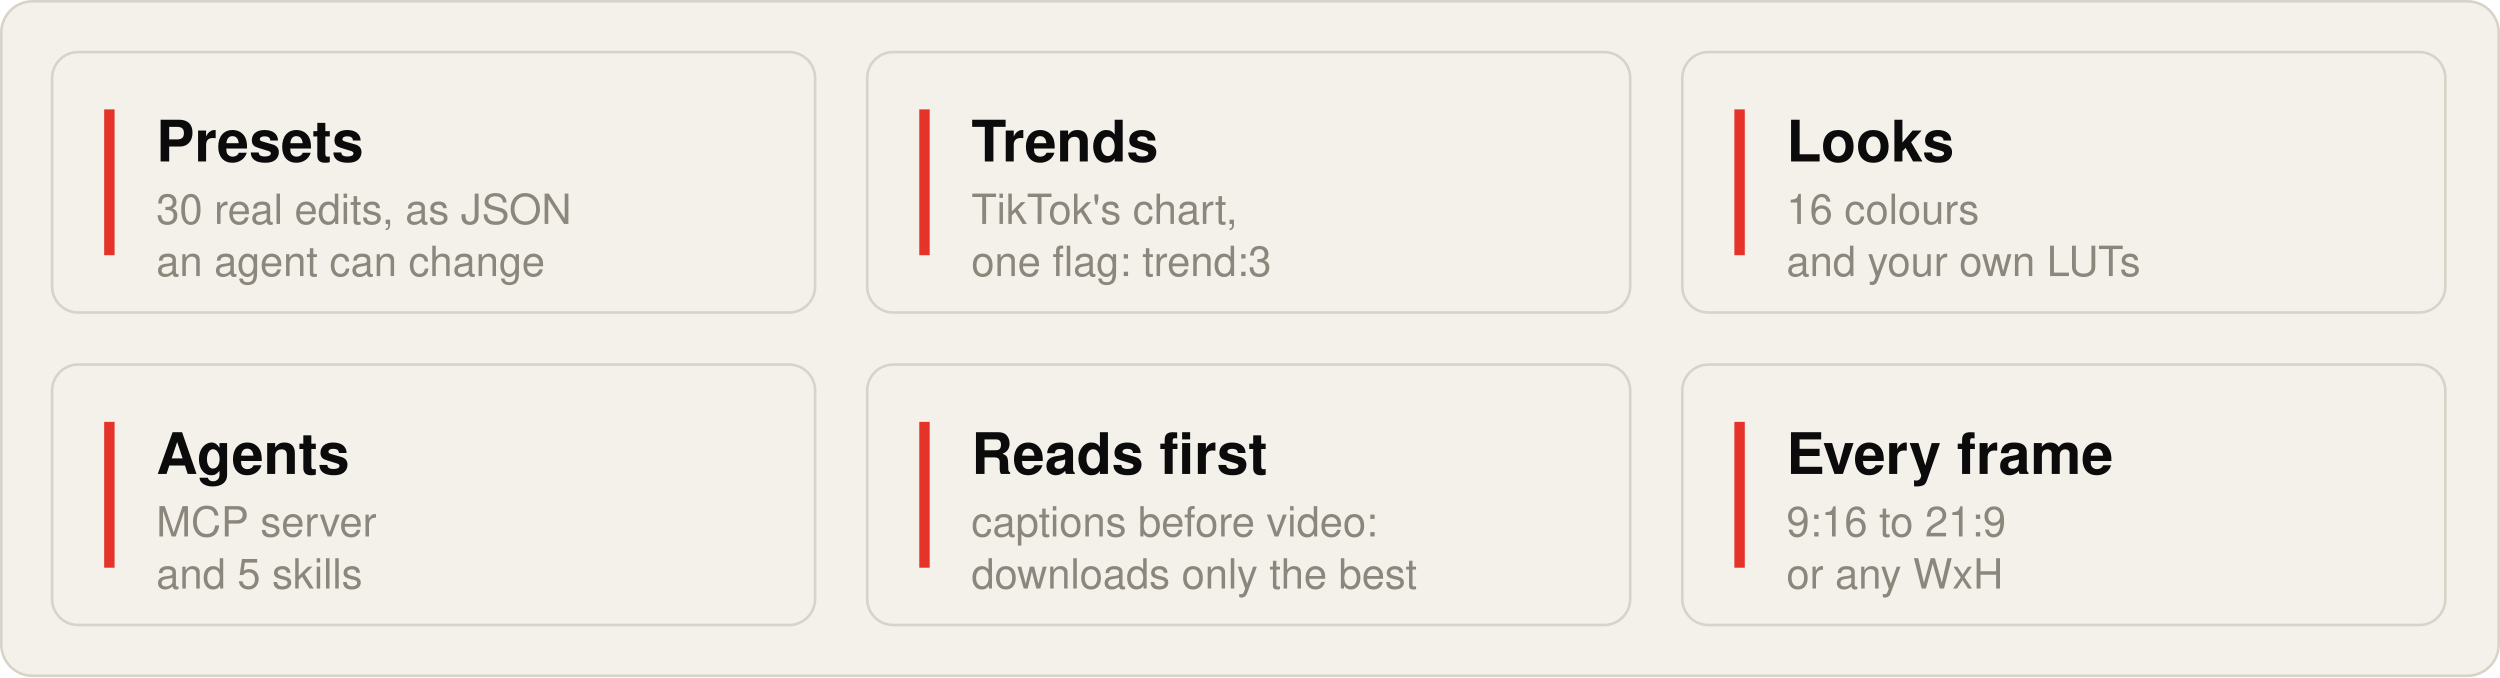
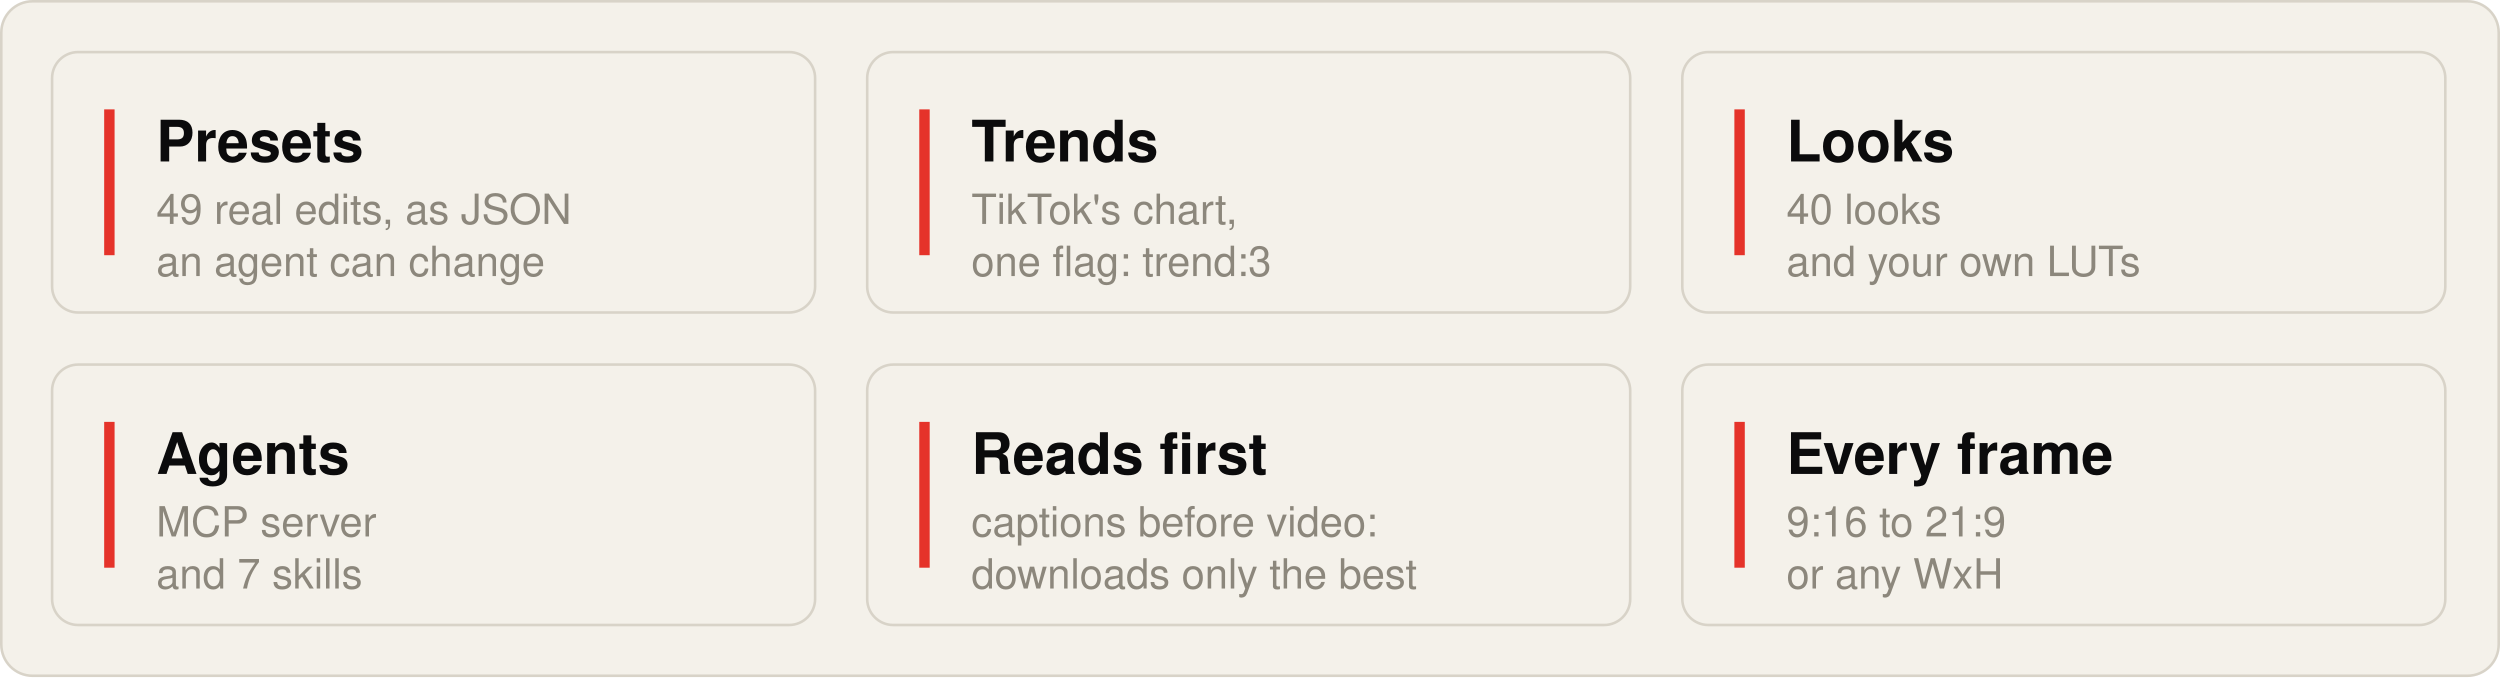
<svg xmlns="http://www.w3.org/2000/svg" width="960" height="260" viewBox="0 0 960 260" role="img" aria-label="Presets, trends, looks, agents, reads captions first, every frame size">
  <rect x="0.5" y="0.5" width="959" height="259" rx="12" fill="#F4F1EA" stroke="#D8D3C8" />
  <rect x="20" y="20" width="293" height="100" rx="10" fill="none" stroke="#D8D3C8" />
  <rect x="40" y="42" width="4" height="56" fill="#E5332A" />
  <text x="60" y="62" font-family="Helvetica Neue, Helvetica, Arial, Liberation Sans, sans-serif" font-weight="700" font-size="22" fill="#0B0B0C">Presets</text>
-   <text x="60" y="86" font-family="Helvetica Neue, Helvetica, Arial, Liberation Sans, sans-serif" font-weight="300" font-size="16" fill="#8C877C">30 real edits, as JSON</text>
+   <text x="60" y="86" font-family="Helvetica Neue, Helvetica, Arial, Liberation Sans, sans-serif" font-weight="300" font-size="16" fill="#8C877C">49 real edits, as JSON</text>
  <text x="60" y="106" font-family="Helvetica Neue, Helvetica, Arial, Liberation Sans, sans-serif" font-weight="300" font-size="16" fill="#8C877C">an agent can change</text>
  <rect x="333" y="20" width="293" height="100" rx="10" fill="none" stroke="#D8D3C8" />
  <rect x="353" y="42" width="4" height="56" fill="#E5332A" />
  <text x="373" y="62" font-family="Helvetica Neue, Helvetica, Arial, Liberation Sans, sans-serif" font-weight="700" font-size="22" fill="#0B0B0C">Trends</text>
  <text x="373" y="86" font-family="Helvetica Neue, Helvetica, Arial, Liberation Sans, sans-serif" font-weight="300" font-size="16" fill="#8C877C">TikTok's chart,</text>
  <text x="373" y="106" font-family="Helvetica Neue, Helvetica, Arial, Liberation Sans, sans-serif" font-weight="300" font-size="16" fill="#8C877C">one flag: trend:3</text>
  <rect x="646" y="20" width="293" height="100" rx="10" fill="none" stroke="#D8D3C8" />
  <rect x="666" y="42" width="4" height="56" fill="#E5332A" />
  <text x="686" y="62" font-family="Helvetica Neue, Helvetica, Arial, Liberation Sans, sans-serif" font-weight="700" font-size="22" fill="#0B0B0C">Looks</text>
-   <text x="686" y="86" font-family="Helvetica Neue, Helvetica, Arial, Liberation Sans, sans-serif" font-weight="300" font-size="16" fill="#8C877C">16 colours</text>
+   <text x="686" y="86" font-family="Helvetica Neue, Helvetica, Arial, Liberation Sans, sans-serif" font-weight="300" font-size="16" fill="#8C877C">40 looks</text>
  <text x="686" y="106" font-family="Helvetica Neue, Helvetica, Arial, Liberation Sans, sans-serif" font-weight="300" font-size="16" fill="#8C877C">and your own LUTs</text>
  <rect x="20" y="140" width="293" height="100" rx="10" fill="none" stroke="#D8D3C8" />
  <rect x="40" y="162" width="4" height="56" fill="#E5332A" />
  <text x="60" y="182" font-family="Helvetica Neue, Helvetica, Arial, Liberation Sans, sans-serif" font-weight="700" font-size="22" fill="#0B0B0C">Agents</text>
  <text x="60" y="206" font-family="Helvetica Neue, Helvetica, Arial, Liberation Sans, sans-serif" font-weight="300" font-size="16" fill="#8C877C">MCP server</text>
-   <text x="60" y="226" font-family="Helvetica Neue, Helvetica, Arial, Liberation Sans, sans-serif" font-weight="300" font-size="16" fill="#8C877C">and 5 skills</text>
+   <text x="60" y="226" font-family="Helvetica Neue, Helvetica, Arial, Liberation Sans, sans-serif" font-weight="300" font-size="16" fill="#8C877C">and 7 skills</text>
  <rect x="333" y="140" width="293" height="100" rx="10" fill="none" stroke="#D8D3C8" />
  <rect x="353" y="162" width="4" height="56" fill="#E5332A" />
  <text x="373" y="182" font-family="Helvetica Neue, Helvetica, Arial, Liberation Sans, sans-serif" font-weight="700" font-size="22" fill="#0B0B0C">Reads first</text>
  <text x="373" y="206" font-family="Helvetica Neue, Helvetica, Arial, Liberation Sans, sans-serif" font-weight="300" font-size="16" fill="#8C877C">captions before video:</text>
  <text x="373" y="226" font-family="Helvetica Neue, Helvetica, Arial, Liberation Sans, sans-serif" font-weight="300" font-size="16" fill="#8C877C">downloads only the best</text>
  <rect x="646" y="140" width="293" height="100" rx="10" fill="none" stroke="#D8D3C8" />
  <rect x="666" y="162" width="4" height="56" fill="#E5332A" />
  <text x="686" y="182" font-family="Helvetica Neue, Helvetica, Arial, Liberation Sans, sans-serif" font-weight="700" font-size="22" fill="#0B0B0C">Every frame</text>
  <text x="686" y="206" font-family="Helvetica Neue, Helvetica, Arial, Liberation Sans, sans-serif" font-weight="300" font-size="16" fill="#8C877C">9:16 to 21:9</text>
  <text x="686" y="226" font-family="Helvetica Neue, Helvetica, Arial, Liberation Sans, sans-serif" font-weight="300" font-size="16" fill="#8C877C">or any WxH</text>
</svg>
